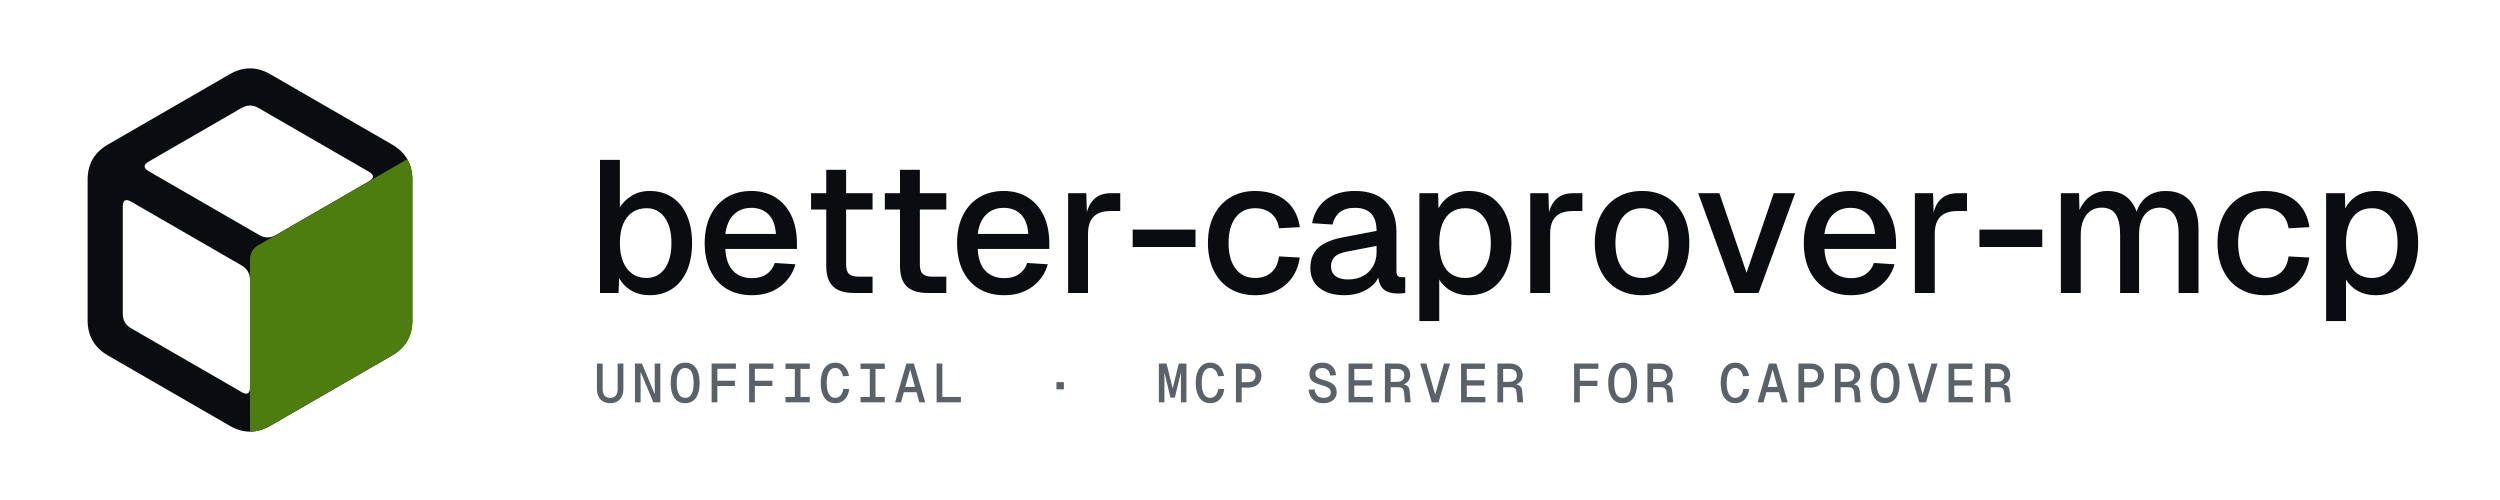
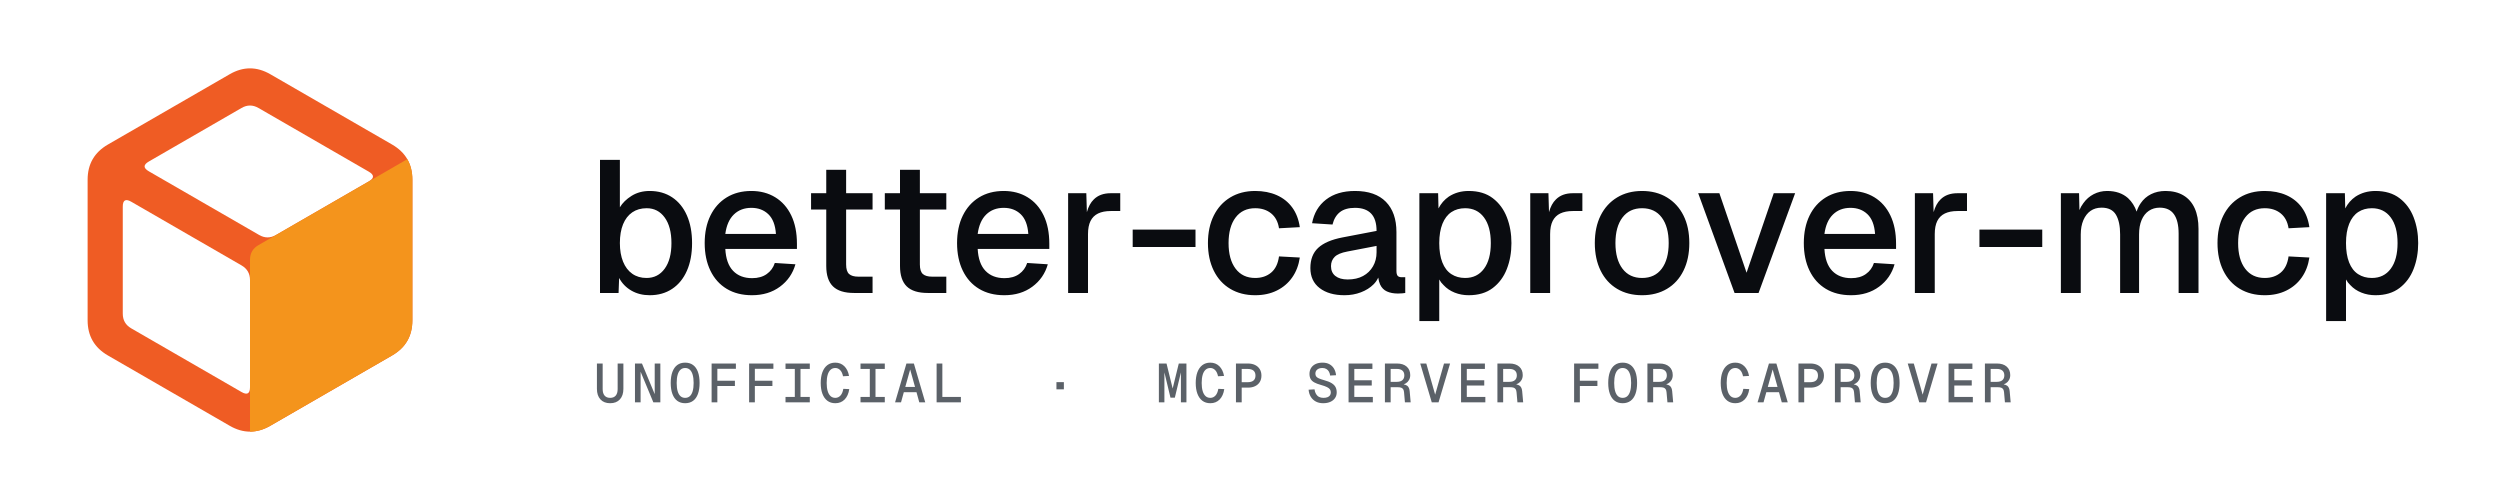
<svg xmlns="http://www.w3.org/2000/svg" viewBox="0 0 1280 256" role="img" aria-label="better-caprover-mcp">
  <g id="icone">
-     <path d="M117.61 38Q128 32 138.39 38L200.75 74Q211.14 80 211.14 92V164Q211.14 176 200.75 182L138.39 218Q128 224 117.61 218L55.25 182Q44.86 176 44.86 164V92Q44.86 80 55.25 74ZM62.86 105.78V160.61Q62.86 165.61 67.19 168.11L123.67 200.72Q125.83 201.97 126.92 201.34Q128 200.72 128 198.22V143.39Q128 138.39 123.67 135.89L67.19 103.28Q65.03 102.03 63.94 102.66Q62.86 103.28 62.86 105.78ZM76.19 87.7 132.67 120.3Q137 122.8 141.33 120.3L188.81 92.89Q190.97 91.64 190.97 90.39Q190.97 89.14 188.81 87.89L132.33 55.28Q128 52.78 123.67 55.28L76.19 82.7Q74.03 83.95 74.03 85.2Q74.03 86.45 76.19 87.7Z" fill="#0A0C10" fill-rule="evenodd" />
-     <path d="M128 133Q128 128 132.33 125.5L208.54 81.5Q211.14 86 211.14 92V164Q211.14 176 200.75 182L138.39 218L138.38 218.01Q133.19 221 128 221Z" fill="#4D7C0F" />
+     <path d="M117.61 38Q128 32 138.39 38L200.75 74Q211.14 80 211.14 92V164Q211.14 176 200.75 182L138.39 218Q128 224 117.61 218L55.25 182Q44.86 176 44.86 164V92Q44.86 80 55.25 74ZM62.86 105.78V160.61Q62.86 165.61 67.19 168.11L123.67 200.72Q125.83 201.97 126.92 201.34Q128 200.72 128 198.22V143.39Q128 138.39 123.67 135.89L67.19 103.28Q65.03 102.03 63.94 102.66Q62.86 103.28 62.86 105.78ZM76.19 87.7 132.67 120.3Q137 122.8 141.33 120.3L188.81 92.89Q190.97 91.64 190.97 90.39Q190.97 89.14 188.81 87.89L132.33 55.28Q128 52.78 123.67 55.28L76.19 82.7Q74.03 83.95 74.03 85.2Q74.03 86.45 76.19 87.7Z" fill="#EF5C24" fill-rule="evenodd" />
+     <path d="M128 133Q128 128 132.33 125.5L208.54 81.5Q211.14 86 211.14 92V164Q211.14 176 200.75 182L138.39 218L138.38 218.01Q133.19 221 128 221Z" fill="#F4941C" />
  </g>
  <g id="palavra">
    <path d="M332.64 151.152Q327.36 151.152 323.28 148.8Q319.2 146.448 316.992 142.32L316.704 150.0H307.2V81.84H317.376V106.128Q319.392 102.768 323.376 100.272Q327.36 97.776 332.64 97.776Q339.264 97.776 344.16 101.04Q349.056 104.304 351.696 110.304Q354.336 116.304 354.336 124.464Q354.336 132.624 351.696 138.624Q349.056 144.624 344.16 147.888Q339.264 151.152 332.64 151.152ZM331.008 142.32Q336.864 142.32 340.32 137.568Q343.776 132.816 343.776 124.464Q343.776 116.112 340.32 111.36Q336.864 106.608 331.104 106.608Q326.784 106.608 323.712 108.72Q320.64 110.832 319.008 114.816Q317.376 118.8 317.376 124.464Q317.376 129.936 319.008 133.968Q320.64 138.0 323.712 140.16Q326.784 142.32 331.008 142.32ZM384.992 151.152Q377.504 151.152 372.08 147.888Q366.656 144.624 363.728 138.576Q360.8 132.528 360.8 124.464Q360.8 116.4 363.728 110.4Q366.656 104.4 372.032 101.088Q377.408 97.776 384.704 97.776Q391.616 97.776 396.896 100.992Q402.176 104.208 405.104 110.256Q408.032 116.304 408.032 124.848V127.44H371.36Q371.744 134.928 375.344 138.672Q378.944 142.416 385.088 142.416Q389.6 142.416 392.576 140.304Q395.552 138.192 396.704 134.64L407.264 135.312Q405.248 142.416 399.344 146.784Q393.44 151.152 384.992 151.152ZM371.36 119.76H397.28Q396.8 112.944 393.392 109.68Q389.984 106.416 384.704 106.416Q379.232 106.416 375.728 109.824Q372.224 113.232 371.36 119.76ZM437.248 150.0Q429.952 150.0 426.496 146.64Q423.04 143.28 423.04 136.176V107.28H415.264V98.928H423.04V86.928H433.216V98.928H446.752V107.28H433.216V135.408Q433.216 138.96 434.752 140.304Q436.288 141.648 439.456 141.648H446.752V150.0ZM475.008 150.0Q467.712 150.0 464.256 146.64Q460.8 143.28 460.8 136.176V107.28H453.024V98.928H460.8V86.928H470.976V98.928H484.512V107.28H470.976V135.408Q470.976 138.96 472.512 140.304Q474.048 141.648 477.216 141.648H484.512V150.0ZM514.208 151.152Q506.72 151.152 501.296 147.888Q495.872 144.624 492.944 138.576Q490.016 132.528 490.016 124.464Q490.016 116.4 492.944 110.4Q495.872 104.4 501.248 101.088Q506.624 97.776 513.92 97.776Q520.832 97.776 526.112 100.992Q531.392 104.208 534.32 110.256Q537.248 116.304 537.248 124.848V127.44H500.576Q500.96 134.928 504.56 138.672Q508.16 142.416 514.304 142.416Q518.816 142.416 521.792 140.304Q524.768 138.192 525.92 134.64L536.48 135.312Q534.464 142.416 528.56 146.784Q522.656 151.152 514.208 151.152ZM500.576 119.76H526.496Q526.016 112.944 522.608 109.68Q519.2 106.416 513.92 106.416Q508.448 106.416 504.944 109.824Q501.44 113.232 500.576 119.76ZM546.88 150.0V98.928H556.192L556.48 108.624Q557.632 104.4 560.032 102.096Q563.2 98.928 568.672 98.928H573.568V108.048H568.672Q564.832 108.048 562.24 109.296Q559.648 110.544 558.352 113.136Q557.056 115.728 557.056 119.856V150.0ZM579.936 126.48V117.552H612.096V126.48ZM642.656 151.152Q635.36 151.152 629.888 147.888Q624.416 144.624 621.44 138.576Q618.464 132.528 618.464 124.464Q618.464 116.4 621.44 110.4Q624.416 104.4 629.888 101.088Q635.36 97.776 642.656 97.776Q648.896 97.776 653.744 99.936Q658.592 102.096 661.616 106.224Q664.64 110.352 665.504 116.304L654.848 116.88Q654.08 111.888 650.816 109.248Q647.552 106.608 642.656 106.608Q636.224 106.608 632.624 111.36Q629.024 116.112 629.024 124.464Q629.024 132.816 632.624 137.568Q636.224 142.32 642.656 142.32Q647.552 142.32 650.816 139.584Q654.08 136.848 654.848 131.28L665.504 131.856Q664.64 137.712 661.616 142.032Q658.592 146.352 653.744 148.752Q648.896 151.152 642.656 151.152ZM688.384 151.152Q680.416 151.152 675.664 147.504Q670.912 143.856 670.912 137.232Q670.912 130.608 674.896 126.912Q678.88 123.216 687.232 121.584L704.8 118.224Q704.8 112.272 702.016 109.344Q699.232 106.416 693.76 106.416Q688.864 106.416 686.08 108.576Q683.296 110.736 682.24 114.96L671.776 114.288Q673.216 106.608 678.928 102.192Q684.64 97.776 693.76 97.776Q704.128 97.776 709.552 103.296Q714.976 108.816 714.976 118.8V138.672Q714.976 140.496 715.6 141.216Q716.224 141.936 717.664 141.936H719.488V150.0Q719.008 150.096 717.952 150.192Q716.896 150.288 715.744 150.288Q712.48 150.288 710.128 149.232Q707.776 148.176 706.624 145.68Q705.952 144.24 705.664 142.128Q704.8 144.048 703.264 145.584Q700.672 148.176 696.784 149.664Q692.896 151.152 688.384 151.152ZM690.016 143.088Q694.624 143.088 697.888 141.312Q701.152 139.536 702.976 136.368Q704.8 133.2 704.8 129.168V125.904L689.824 128.784Q685.216 129.648 683.344 131.52Q681.472 133.392 681.472 136.272Q681.472 139.536 683.728 141.312Q685.984 143.088 690.016 143.088ZM726.72 164.4V98.928H736.32L736.512 106.704Q738.432 102.96 741.792 100.656Q746.208 97.776 751.968 97.776Q759.456 97.776 764.304 101.472Q769.152 105.168 771.504 111.216Q773.856 117.264 773.856 124.464Q773.856 131.664 771.504 137.712Q769.152 143.76 764.304 147.456Q759.456 151.152 751.968 151.152Q748.128 151.152 744.768 149.808Q741.408 148.464 739.104 145.968Q737.76 144.72 736.896 143.088V164.4ZM750.144 142.32Q756.288 142.32 759.792 137.616Q763.296 132.912 763.296 124.464Q763.296 116.016 759.792 111.312Q756.288 106.608 750.144 106.608Q746.112 106.608 743.136 108.576Q740.16 110.544 738.528 114.576Q736.896 118.608 736.896 124.464Q736.896 130.32 738.48 134.352Q740.064 138.384 743.088 140.352Q746.112 142.32 750.144 142.32ZM783.488 150.0V98.928H792.8L793.088 108.624Q794.24 104.4 796.64 102.096Q799.808 98.928 805.28 98.928H810.176V108.048H805.28Q801.44 108.048 798.848 109.296Q796.256 110.544 794.96 113.136Q793.664 115.728 793.664 119.856V150.0ZM840.736 151.152Q833.44 151.152 827.968 147.888Q822.496 144.624 819.52 138.576Q816.544 132.528 816.544 124.464Q816.544 116.304 819.52 110.352Q822.496 104.4 827.968 101.088Q833.44 97.776 840.736 97.776Q848.032 97.776 853.504 101.088Q858.976 104.4 861.952 110.352Q864.928 116.304 864.928 124.464Q864.928 132.528 861.952 138.576Q858.976 144.624 853.504 147.888Q848.032 151.152 840.736 151.152ZM840.736 142.32Q847.264 142.32 850.816 137.568Q854.368 132.816 854.368 124.464Q854.368 116.112 850.816 111.36Q847.264 106.608 840.736 106.608Q834.304 106.608 830.704 111.36Q827.104 116.112 827.104 124.464Q827.104 132.816 830.704 137.568Q834.304 142.32 840.736 142.32ZM888.096 150.0 869.472 98.928H880.32L894.24 139.632L908.16 98.928H919.104L900.384 150.0ZM947.744 151.152Q940.256 151.152 934.832 147.888Q929.408 144.624 926.48 138.576Q923.552 132.528 923.552 124.464Q923.552 116.4 926.48 110.4Q929.408 104.4 934.784 101.088Q940.16 97.776 947.456 97.776Q954.368 97.776 959.648 100.992Q964.928 104.208 967.856 110.256Q970.784 116.304 970.784 124.848V127.44H934.112Q934.496 134.928 938.096 138.672Q941.696 142.416 947.84 142.416Q952.352 142.416 955.328 140.304Q958.304 138.192 959.456 134.64L970.016 135.312Q968 142.416 962.096 146.784Q956.192 151.152 947.744 151.152ZM934.112 119.76H960.032Q959.552 112.944 956.144 109.68Q952.736 106.416 947.456 106.416Q941.984 106.416 938.48 109.824Q934.976 113.232 934.112 119.76ZM980.416 150.0V98.928H989.728L990.016 108.624Q991.168 104.4 993.568 102.096Q996.736 98.928 1002.208 98.928H1007.104V108.048H1002.208Q998.368 108.048 995.776 109.296Q993.184 110.544 991.888 113.136Q990.592 115.728 990.592 119.856V150.0ZM1013.472 126.48V117.552H1045.632V126.48ZM1055.168 150.0V98.928H1064.48L1064.672 107.568Q1065.44 105.648 1066.688 104.016Q1068.8 101.04 1071.968 99.408Q1075.136 97.776 1078.88 97.776Q1085.408 97.776 1089.536 101.424Q1092.512 104.208 1093.952 108.336Q1094.72 105.936 1096.064 104.016Q1098.08 101.04 1101.344 99.408Q1104.608 97.776 1108.736 97.776Q1114.112 97.776 1117.904 100.032Q1121.696 102.288 1123.664 106.608Q1125.632 110.928 1125.632 117.168V150.0H1115.456V119.664Q1115.456 113.04 1113.056 109.68Q1110.656 106.32 1105.76 106.32Q1102.592 106.32 1100.192 107.952Q1097.792 109.584 1096.496 112.656Q1095.2 115.728 1095.2 120.048V150.0H1085.504V120.048Q1085.504 113.52 1083.344 109.92Q1081.184 106.32 1076.0 106.32Q1072.736 106.32 1070.384 107.952Q1068.032 109.584 1066.688 112.704Q1065.344 115.824 1065.344 120.048V150.0ZM1159.552 151.152Q1152.256 151.152 1146.784 147.888Q1141.312 144.624 1138.336 138.576Q1135.36 132.528 1135.36 124.464Q1135.36 116.4 1138.336 110.4Q1141.312 104.4 1146.784 101.088Q1152.256 97.776 1159.552 97.776Q1165.792 97.776 1170.64 99.936Q1175.488 102.096 1178.512 106.224Q1181.536 110.352 1182.4 116.304L1171.744 116.88Q1170.976 111.888 1167.712 109.248Q1164.448 106.608 1159.552 106.608Q1153.12 106.608 1149.52 111.36Q1145.92 116.112 1145.92 124.464Q1145.92 132.816 1149.52 137.568Q1153.12 142.32 1159.552 142.32Q1164.448 142.32 1167.712 139.584Q1170.976 136.848 1171.744 131.28L1182.4 131.856Q1181.536 137.712 1178.512 142.032Q1175.488 146.352 1170.64 148.752Q1165.792 151.152 1159.552 151.152ZM1190.976 164.4V98.928H1200.576L1200.768 106.704Q1202.688 102.96 1206.048 100.656Q1210.464 97.776 1216.224 97.776Q1223.712 97.776 1228.56 101.472Q1233.408 105.168 1235.76 111.216Q1238.112 117.264 1238.112 124.464Q1238.112 131.664 1235.76 137.712Q1233.408 143.76 1228.56 147.456Q1223.712 151.152 1216.224 151.152Q1212.384 151.152 1209.024 149.808Q1205.664 148.464 1203.36 145.968Q1202.016 144.72 1201.152 143.088V164.4ZM1214.4 142.32Q1220.544 142.32 1224.048 137.616Q1227.552 132.912 1227.552 124.464Q1227.552 116.016 1224.048 111.312Q1220.544 106.608 1214.4 106.608Q1210.368 106.608 1207.392 108.576Q1204.416 110.544 1202.784 114.576Q1201.152 118.608 1201.152 124.464Q1201.152 130.32 1202.736 134.352Q1204.32 138.384 1207.344 140.352Q1210.368 142.32 1214.4 142.32Z" fill="#0A0C10" />
  </g>
  <g id="slogan">
    <path d="M312.4 206.448Q309.208 206.448 307.416 204.488Q305.624 202.528 305.624 199.084V186.12H308.564V199.196Q308.564 201.38 309.544 202.542Q310.524 203.704 312.4 203.704Q314.276 203.704 315.256 202.542Q316.236 201.38 316.236 199.196V186.12H319.176V199.084Q319.176 202.528 317.384 204.488Q315.592 206.448 312.4 206.448ZM325.104 206.0V186.12H328.688L335.212 201.8V186.12H338.096V206.0H334.512L327.988 190.32V206.0ZM350.8 206.448Q348.42 206.448 346.782 205.244Q345.144 204.04 344.276 201.716Q343.408 199.392 343.408 196.088Q343.408 192.728 344.276 190.404Q345.144 188.08 346.782 186.876Q348.42 185.672 350.8 185.672Q353.18 185.672 354.832 186.876Q356.484 188.08 357.338 190.404Q358.192 192.728 358.192 196.088Q358.192 199.392 357.338 201.716Q356.484 204.04 354.832 205.244Q353.18 206.448 350.8 206.448ZM350.8 203.704Q352.2 203.704 353.166 202.864Q354.132 202.024 354.636 200.316Q355.14 198.608 355.14 196.088Q355.14 193.568 354.636 191.846Q354.132 190.124 353.166 189.27Q352.2 188.416 350.8 188.416Q349.4 188.416 348.434 189.27Q347.468 190.124 346.964 191.846Q346.46 193.568 346.46 196.088Q346.46 198.608 346.964 200.316Q347.468 202.024 348.434 202.864Q349.4 203.704 350.8 203.704ZM364.344 206.0V186.12H376.776V188.836H367.284V194.94H376.272V197.628H367.284V206.0ZM383.544 206.0V186.12H395.976V188.836H386.484V194.94H395.472V197.628H386.484V206.0ZM402.184 206.0V203.228H406.944V188.892H402.184V186.12H414.616V188.892H409.856V203.228H414.616V206.0ZM427.684 206.448Q425.276 206.448 423.61 205.188Q421.944 203.928 421.076 201.604Q420.208 199.28 420.208 196.088Q420.208 192.868 421.076 190.544Q421.944 188.22 423.61 186.946Q425.276 185.672 427.684 185.672Q430.4 185.672 432.262 187.464Q434.124 189.256 434.712 192.476L431.632 192.644Q431.212 190.572 430.162 189.494Q429.112 188.416 427.684 188.416Q426.228 188.416 425.248 189.312Q424.268 190.208 423.764 191.916Q423.26 193.624 423.26 196.088Q423.26 198.524 423.764 200.218Q424.268 201.912 425.248 202.808Q426.228 203.704 427.684 203.704Q429.224 203.704 430.316 202.528Q431.408 201.352 431.772 199.084L434.824 199.224Q434.32 202.64 432.444 204.544Q430.568 206.448 427.684 206.448ZM440.584 206.0V203.228H445.344V188.892H440.584V186.12H453.016V188.892H448.256V203.228H453.016V206.0ZM458.272 206.0 464.096 186.12H467.904L473.728 206.0H470.676L469.248 200.82H462.752L461.324 206.0ZM468.492 198.104 466 189.172 463.508 198.104ZM479.544 206.0V186.12H482.484V203.228H491.976V206.0ZM540.896 199.336V195.64H544.704V199.336ZM599.28 203.592 596.172 190.656V206.0H593.344V186.12H597.264L600.4 198.916L603.536 186.12H607.456V206.0H604.628V190.656L601.52 203.592ZM619.684 206.448Q617.276 206.448 615.61 205.188Q613.944 203.928 613.076 201.604Q612.208 199.28 612.208 196.088Q612.208 192.868 613.076 190.544Q613.944 188.22 615.61 186.946Q617.276 185.672 619.684 185.672Q622.4 185.672 624.262 187.464Q626.124 189.256 626.712 192.476L623.632 192.644Q623.212 190.572 622.162 189.494Q621.112 188.416 619.684 188.416Q618.228 188.416 617.248 189.312Q616.268 190.208 615.764 191.916Q615.26 193.624 615.26 196.088Q615.26 198.524 615.764 200.218Q616.268 201.912 617.248 202.808Q618.228 203.704 619.684 203.704Q621.224 203.704 622.316 202.528Q623.408 201.352 623.772 199.084L626.824 199.224Q626.32 202.64 624.444 204.544Q622.568 206.448 619.684 206.448ZM632.808 206.0V186.12H638.968Q641.04 186.12 642.594 186.876Q644.148 187.632 645.002 189.018Q645.856 190.404 645.856 192.308Q645.856 194.212 645.002 195.598Q644.148 196.984 642.594 197.726Q641.04 198.468 638.968 198.468H635.748V206.0ZM635.748 195.696H638.66Q640.788 195.696 641.796 194.828Q642.804 193.96 642.804 192.308Q642.804 190.628 641.796 189.76Q640.788 188.892 638.66 188.892H635.748ZM677.452 206.448Q675.296 206.448 673.686 205.58Q672.076 204.712 671.124 203.158Q670.172 201.604 670.004 199.532L673.028 199.336Q673.224 200.764 673.812 201.744Q674.4 202.724 675.352 203.214Q676.304 203.704 677.564 203.704Q678.796 203.704 679.636 203.382Q680.476 203.06 680.924 202.444Q681.372 201.828 681.372 200.932Q681.372 200.036 680.952 199.392Q680.532 198.748 679.44 198.202Q678.348 197.656 676.248 197.068Q674.204 196.508 672.916 195.794Q671.628 195.08 671.04 194.03Q670.452 192.98 670.452 191.44Q670.452 189.732 671.25 188.43Q672.048 187.128 673.546 186.4Q675.044 185.672 677.144 185.672Q679.216 185.672 680.686 186.484Q682.156 187.296 683.01 188.738Q683.864 190.18 684.06 192.112L681.036 192.28Q680.896 191.132 680.406 190.264Q679.916 189.396 679.076 188.906Q678.236 188.416 677.06 188.416Q675.408 188.416 674.442 189.2Q673.476 189.984 673.476 191.3Q673.476 192.14 673.868 192.714Q674.26 193.288 675.24 193.722Q676.22 194.156 677.984 194.66Q680.364 195.304 681.764 196.158Q683.164 197.012 683.78 198.16Q684.396 199.308 684.396 200.932Q684.396 202.556 683.528 203.816Q682.66 205.076 681.106 205.762Q679.552 206.448 677.452 206.448ZM690.464 206.0V186.12H702.672V188.892H693.404V194.688H702.336V197.376H693.404V203.228H702.896V206.0ZM709.076 206.0V186.12H715.264Q718.428 186.12 720.234 187.716Q722.04 189.312 722.04 192.056Q722.04 193.484 721.41 194.576Q720.78 195.668 719.772 196.284Q719.24 196.592 718.68 196.788Q719.856 197.012 720.584 197.572Q721.592 198.44 721.76 200.344L722.264 206.0H719.324L718.876 200.904Q718.792 199.924 718.456 199.336Q718.12 198.748 717.42 198.496Q716.72 198.244 715.488 198.244H712.016V206.0ZM712.016 195.5H715.208Q717.056 195.5 718.036 194.632Q719.016 193.764 719.016 192.196Q719.016 190.6 718.036 189.746Q717.056 188.892 715.208 188.892H712.016ZM733.064 206.0 727.156 186.12H730.264L734.8 202.052L739.336 186.12H742.444L736.536 206.0ZM748.064 206.0V186.12H760.272V188.892H751.004V194.688H759.936V197.376H751.004V203.228H760.496V206.0ZM766.676 206.0V186.12H772.864Q776.028 186.12 777.834 187.716Q779.64 189.312 779.64 192.056Q779.64 193.484 779.01 194.576Q778.38 195.668 777.372 196.284Q776.84 196.592 776.28 196.788Q777.456 197.012 778.184 197.572Q779.192 198.44 779.36 200.344L779.864 206.0H776.924L776.476 200.904Q776.392 199.924 776.056 199.336Q775.72 198.748 775.02 198.496Q774.32 198.244 773.088 198.244H769.616V206.0ZM769.616 195.5H772.808Q774.656 195.5 775.636 194.632Q776.616 193.764 776.616 192.196Q776.616 190.6 775.636 189.746Q774.656 188.892 772.808 188.892H769.616ZM805.944 206.0V186.12H818.376V188.836H808.884V194.94H817.872V197.628H808.884V206.0ZM830.8 206.448Q828.42 206.448 826.782 205.244Q825.144 204.04 824.276 201.716Q823.408 199.392 823.408 196.088Q823.408 192.728 824.276 190.404Q825.144 188.08 826.782 186.876Q828.42 185.672 830.8 185.672Q833.18 185.672 834.832 186.876Q836.484 188.08 837.338 190.404Q838.192 192.728 838.192 196.088Q838.192 199.392 837.338 201.716Q836.484 204.04 834.832 205.244Q833.18 206.448 830.8 206.448ZM830.8 203.704Q832.2 203.704 833.166 202.864Q834.132 202.024 834.636 200.316Q835.14 198.608 835.14 196.088Q835.14 193.568 834.636 191.846Q834.132 190.124 833.166 189.27Q832.2 188.416 830.8 188.416Q829.4 188.416 828.434 189.27Q827.468 190.124 826.964 191.846Q826.46 193.568 826.46 196.088Q826.46 198.608 826.964 200.316Q827.468 202.024 828.434 202.864Q829.4 203.704 830.8 203.704ZM843.476 206.0V186.12H849.664Q852.828 186.12 854.634 187.716Q856.44 189.312 856.44 192.056Q856.44 193.484 855.81 194.576Q855.18 195.668 854.172 196.284Q853.64 196.592 853.08 196.788Q854.256 197.012 854.984 197.572Q855.992 198.44 856.16 200.344L856.664 206.0H853.724L853.276 200.904Q853.192 199.924 852.856 199.336Q852.52 198.748 851.82 198.496Q851.12 198.244 849.888 198.244H846.416V206.0ZM846.416 195.5H849.608Q851.456 195.5 852.436 194.632Q853.416 193.764 853.416 192.196Q853.416 190.6 852.436 189.746Q851.456 188.892 849.608 188.892H846.416ZM888.484 206.448Q886.076 206.448 884.41 205.188Q882.744 203.928 881.876 201.604Q881.008 199.28 881.008 196.088Q881.008 192.868 881.876 190.544Q882.744 188.22 884.41 186.946Q886.076 185.672 888.484 185.672Q891.2 185.672 893.062 187.464Q894.924 189.256 895.512 192.476L892.432 192.644Q892.012 190.572 890.962 189.494Q889.912 188.416 888.484 188.416Q887.028 188.416 886.048 189.312Q885.068 190.208 884.564 191.916Q884.06 193.624 884.06 196.088Q884.06 198.524 884.564 200.218Q885.068 201.912 886.048 202.808Q887.028 203.704 888.484 203.704Q890.024 203.704 891.116 202.528Q892.208 201.352 892.572 199.084L895.624 199.224Q895.12 202.64 893.244 204.544Q891.368 206.448 888.484 206.448ZM899.872 206.0 905.696 186.12H909.504L915.328 206.0H912.276L910.848 200.82H904.352L902.924 206.0ZM910.092 198.104 907.6 189.172 905.108 198.104ZM920.808 206.0V186.12H926.968Q929.04 186.12 930.594 186.876Q932.148 187.632 933.002 189.018Q933.856 190.404 933.856 192.308Q933.856 194.212 933.002 195.598Q932.148 196.984 930.594 197.726Q929.04 198.468 926.968 198.468H923.748V206.0ZM923.748 195.696H926.66Q928.788 195.696 929.796 194.828Q930.804 193.96 930.804 192.308Q930.804 190.628 929.796 189.76Q928.788 188.892 926.66 188.892H923.748ZM939.476 206.0V186.12H945.664Q948.828 186.12 950.634 187.716Q952.44 189.312 952.44 192.056Q952.44 193.484 951.81 194.576Q951.18 195.668 950.172 196.284Q949.64 196.592 949.08 196.788Q950.256 197.012 950.984 197.572Q951.992 198.44 952.16 200.344L952.664 206.0H949.724L949.276 200.904Q949.192 199.924 948.856 199.336Q948.52 198.748 947.82 198.496Q947.12 198.244 945.888 198.244H942.416V206.0ZM942.416 195.5H945.608Q947.456 195.5 948.436 194.632Q949.416 193.764 949.416 192.196Q949.416 190.6 948.436 189.746Q947.456 188.892 945.608 188.892H942.416ZM965.2 206.448Q962.82 206.448 961.182 205.244Q959.544 204.04 958.676 201.716Q957.808 199.392 957.808 196.088Q957.808 192.728 958.676 190.404Q959.544 188.08 961.182 186.876Q962.82 185.672 965.2 185.672Q967.58 185.672 969.232 186.876Q970.884 188.08 971.738 190.404Q972.592 192.728 972.592 196.088Q972.592 199.392 971.738 201.716Q970.884 204.04 969.232 205.244Q967.58 206.448 965.2 206.448ZM965.2 203.704Q966.6 203.704 967.566 202.864Q968.532 202.024 969.036 200.316Q969.54 198.608 969.54 196.088Q969.54 193.568 969.036 191.846Q968.532 190.124 967.566 189.27Q966.6 188.416 965.2 188.416Q963.8 188.416 962.834 189.27Q961.868 190.124 961.364 191.846Q960.86 193.568 960.86 196.088Q960.86 198.608 961.364 200.316Q961.868 202.024 962.834 202.864Q963.8 203.704 965.2 203.704ZM982.664 206.0 976.756 186.12H979.864L984.4 202.052L988.936 186.12H992.044L986.136 206.0ZM997.664 206.0V186.12H1009.872V188.892H1000.604V194.688H1009.536V197.376H1000.604V203.228H1010.096V206.0ZM1016.276 206.0V186.12H1022.464Q1025.628 186.12 1027.434 187.716Q1029.24 189.312 1029.24 192.056Q1029.24 193.484 1028.61 194.576Q1027.98 195.668 1026.972 196.284Q1026.44 196.592 1025.88 196.788Q1027.056 197.012 1027.784 197.572Q1028.792 198.44 1028.96 200.344L1029.464 206.0H1026.524L1026.076 200.904Q1025.992 199.924 1025.656 199.336Q1025.32 198.748 1024.62 198.496Q1023.92 198.244 1022.688 198.244H1019.216V206.0ZM1019.216 195.5H1022.408Q1024.256 195.5 1025.236 194.632Q1026.216 193.764 1026.216 192.196Q1026.216 190.6 1025.236 189.746Q1024.256 188.892 1022.408 188.892H1019.216Z" fill="#5B6168" />
  </g>
</svg>
